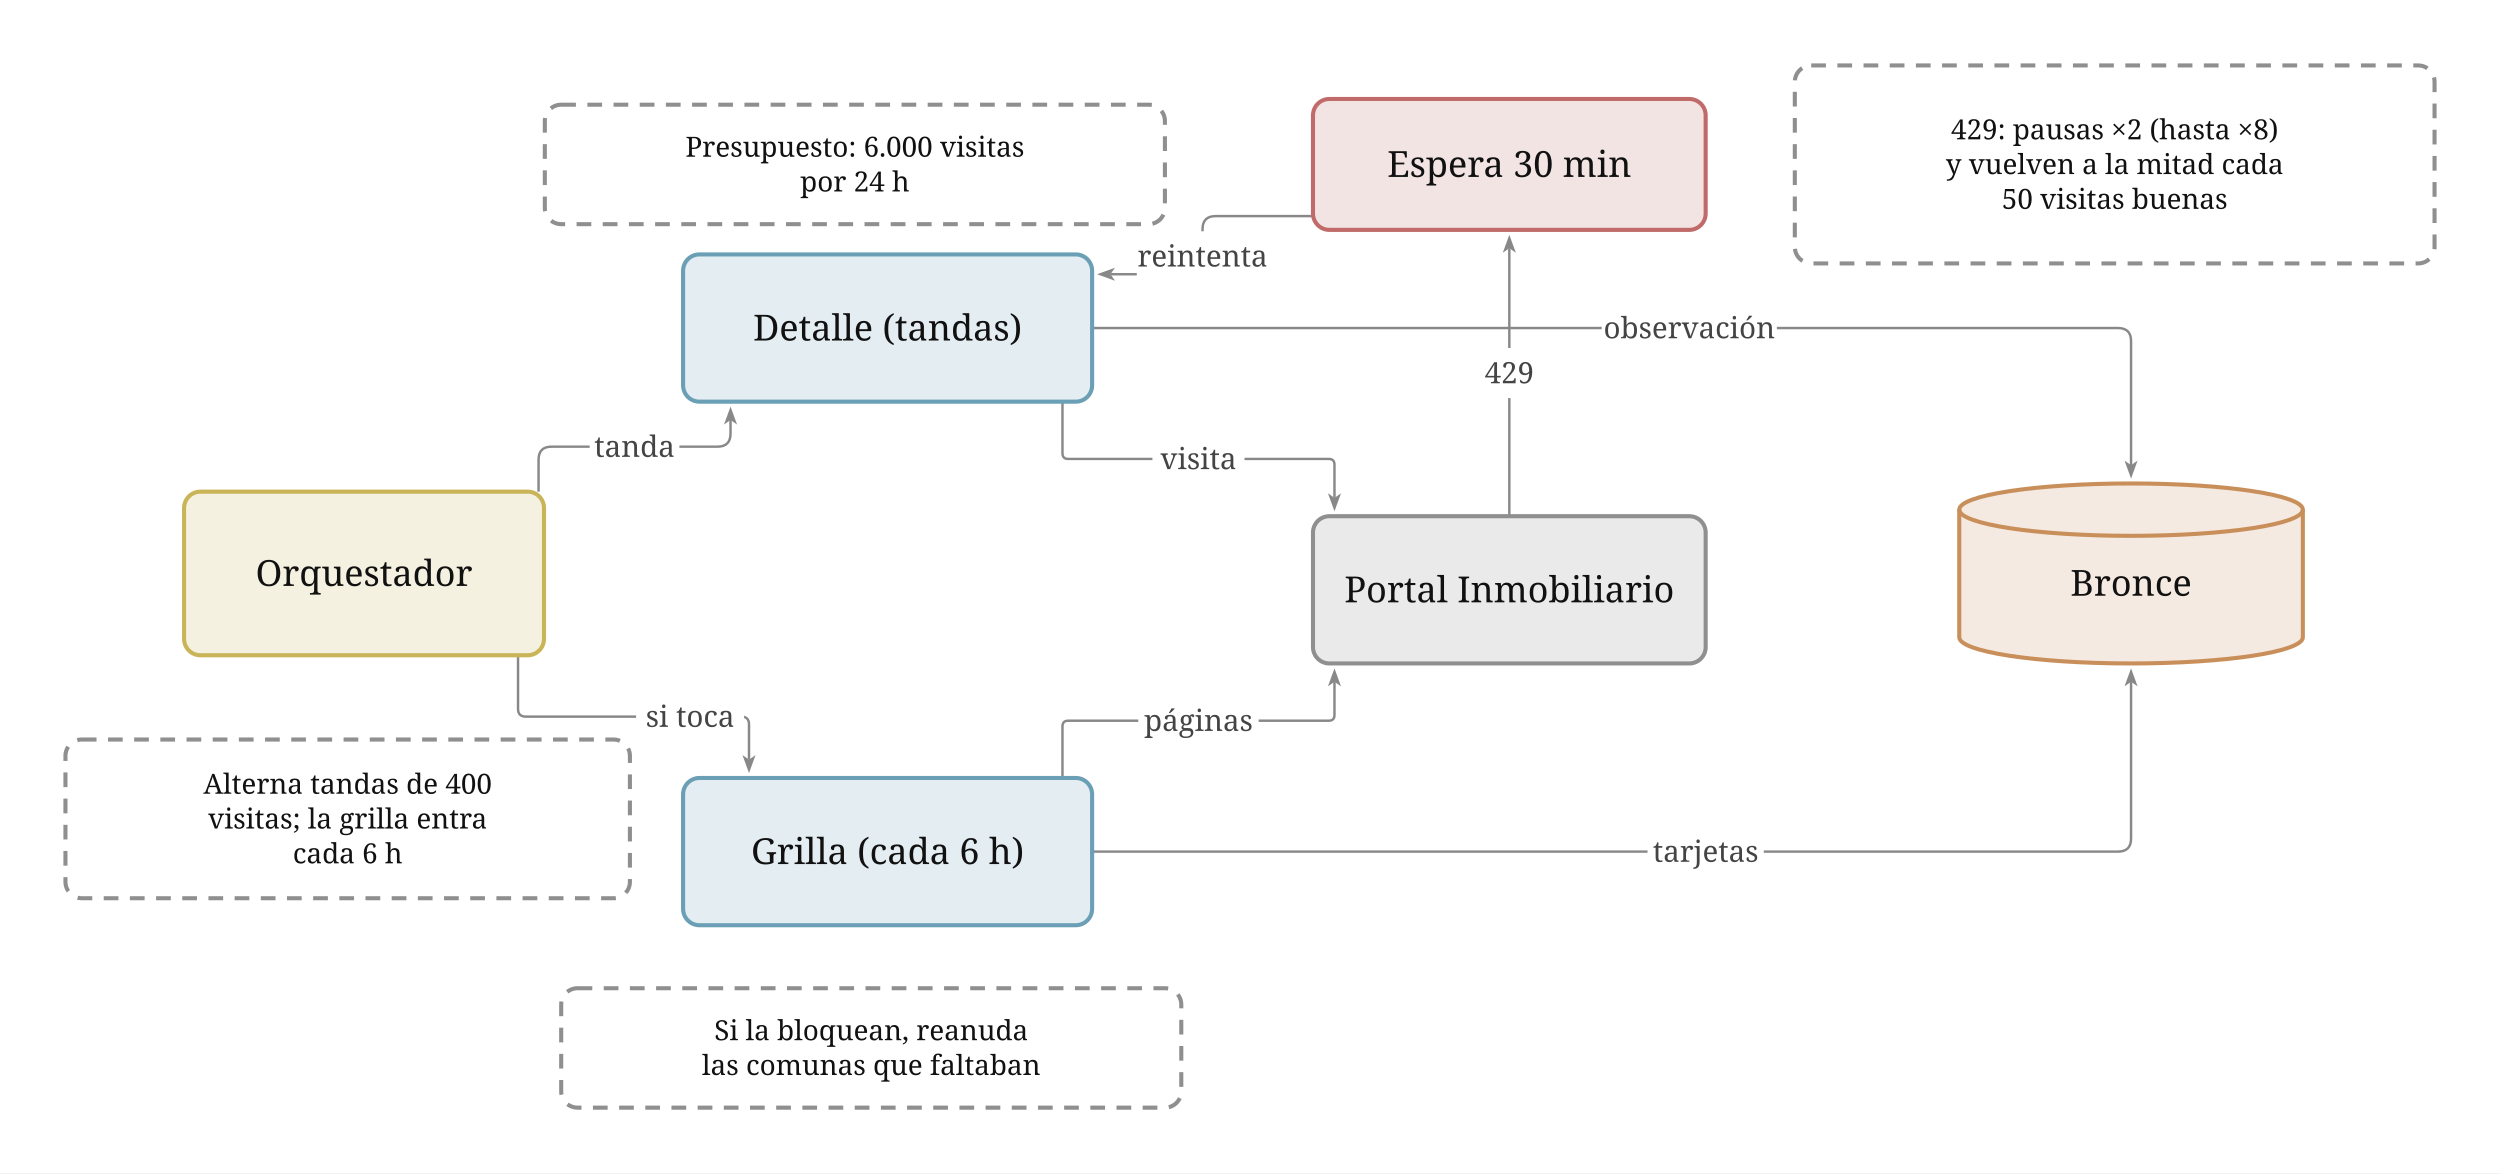
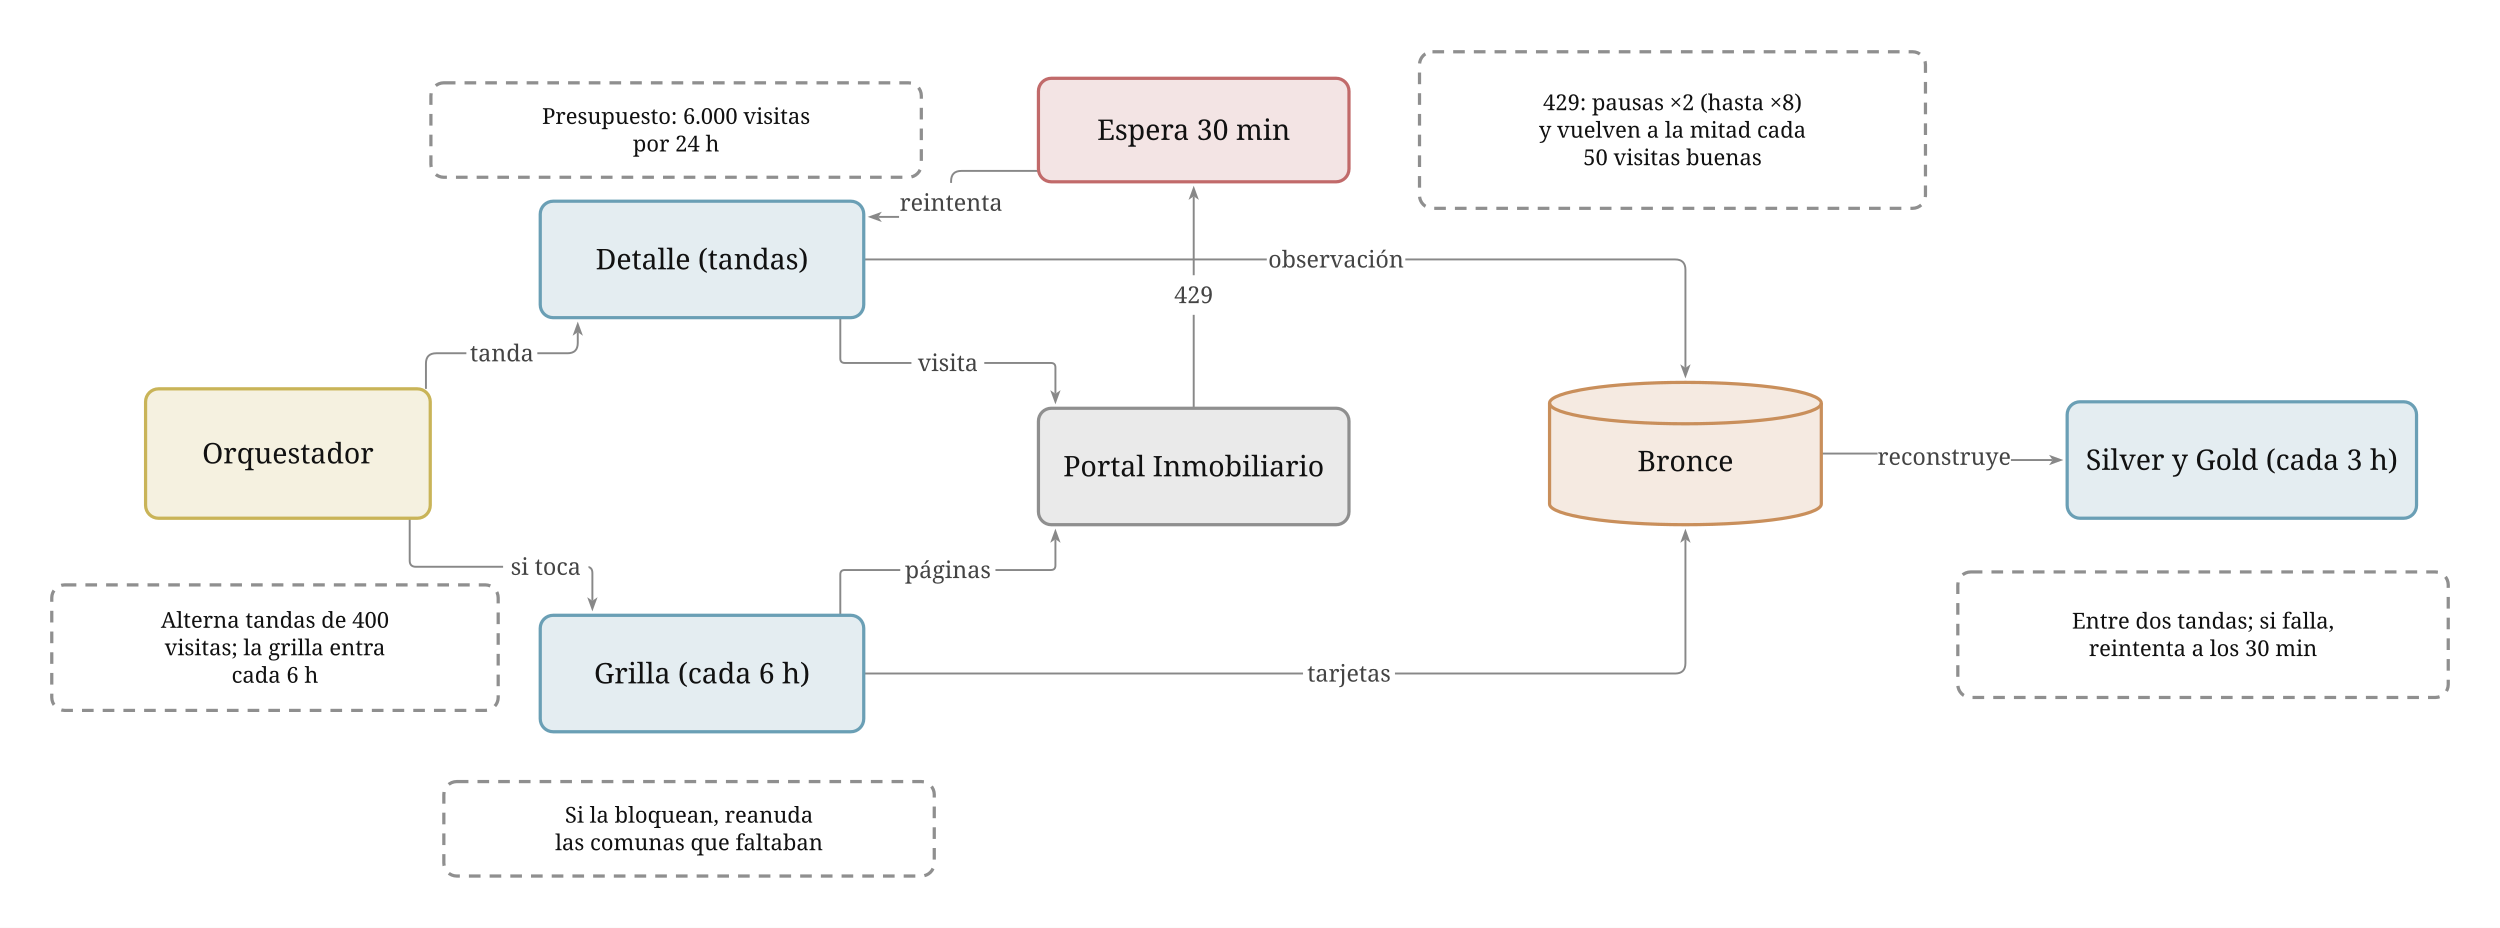
- <svg xmlns="http://www.w3.org/2000/svg" width="1528" height="717" viewBox="-202.50 -80.50 1528.00 717.00">
-   <rect x="-202.5" y="-80.5" width="1528" height="717" fill="#ffffff" />
+ <svg xmlns="http://www.w3.org/2000/svg" width="1932" height="717" viewBox="-202.50 -80.50 1932.00 717.00">
+   <rect x="-202.5" y="-80.5" width="1932" height="717" fill="#ffffff" />
  <path d="M 126.67 220.00 L 126.67 200.50 Q 126.67 192.50 134.67 192.50 L 236.00 192.50 Q 244.00 192.50 244.00 184.50 L 244.00 176.20" fill="none" stroke="#888888" stroke-width="1.5" stroke-linejoin="round" />
  <path d="M 244.00 168.00 L 248.00 179.00 L 244.00 176.20 L 240.00 179.00 Z" fill="#888888" />
  <rect x="157.91" y="177.20" width="54.84" height="30.60" fill="#ffffff" />
  <text x="185.33" y="192.50" font-family="Georgia, serif" font-size="18" fill="#444444" text-anchor="middle" dominant-baseline="middle">tanda</text>
  <path d="M 114.12 320.00 L 114.12 348.00 L 114.12 352.75 Q 114.12 357.50 118.87 357.50 L 250.54 357.50 Q 255.29 357.50 255.29 362.25 L 255.29 367.00 L 255.29 383.80" fill="none" stroke="#888888" stroke-width="1.5" stroke-linejoin="round" />
  <path d="M 255.29 392.00 L 251.29 381.00 L 255.29 383.80 L 259.29 381.00 Z" fill="#888888" />
  <rect x="186.29" y="342.20" width="66.00" height="30.60" fill="#ffffff" />
  <text x="219.29" y="357.50" font-family="Georgia, serif" font-size="18" fill="#444444" text-anchor="middle" dominant-baseline="middle">si toca</text>
  <path d="M 446.88 165.00 L 446.88 193.00 L 446.88 196.50 Q 446.88 200.00 450.38 200.00 L 609.63 200.00 Q 613.13 200.00 613.13 203.50 L 613.13 207.00 L 613.13 223.80" fill="none" stroke="#888888" stroke-width="1.5" stroke-linejoin="round" />
  <path d="M 613.13 232.00 L 609.13 221.00 L 613.13 223.80 L 617.13 221.00 Z" fill="#888888" />
  <rect x="501.86" y="184.70" width="56.28" height="30.60" fill="#ffffff" />
  <text x="530.00" y="200.00" font-family="Georgia, serif" font-size="18" fill="#444444" text-anchor="middle" dominant-baseline="middle">visita</text>
  <path d="M 446.88 395.00 L 446.88 367.00 L 446.88 363.50 Q 446.88 360.00 450.38 360.00 L 609.63 360.00 Q 613.13 360.00 613.13 356.50 L 613.13 353.00 L 613.13 336.20" fill="none" stroke="#888888" stroke-width="1.5" stroke-linejoin="round" />
  <path d="M 613.13 328.00 L 617.13 339.00 L 613.13 336.20 L 609.13 339.00 Z" fill="#888888" />
  <rect x="493.22" y="344.70" width="73.56" height="30.60" fill="#ffffff" />
  <text x="530.00" y="360.00" font-family="Georgia, serif" font-size="18" fill="#444444" text-anchor="middle" dominant-baseline="middle">páginas</text>
  <path d="M 465.00 120.00 L 493.00 120.00 L 1092.00 120.00 Q 1100.00 120.00 1100.00 128.00 L 1100.00 187.00 L 1100.00 203.80" fill="none" stroke="#888888" stroke-width="1.5" stroke-linejoin="round" />
  <path d="M 1100.00 212.00 L 1096.00 201.00 L 1100.00 203.80 L 1104.00 201.00 Z" fill="#888888" />
  <rect x="776.48" y="104.70" width="107.04" height="30.60" fill="#ffffff" />
  <text x="830.00" y="120.00" font-family="Georgia, serif" font-size="18" fill="#444444" text-anchor="middle" dominant-baseline="middle">observación</text>
  <path d="M 465.00 440.00 L 493.00 440.00 L 1092.00 440.00 Q 1100.00 440.00 1100.00 432.00 L 1100.00 353.00 L 1100.00 336.20" fill="none" stroke="#888888" stroke-width="1.5" stroke-linejoin="round" />
  <path d="M 1100.00 328.00 L 1104.00 339.00 L 1100.00 336.20 L 1096.00 339.00 Z" fill="#888888" />
  <rect x="804.48" y="424.70" width="71.04" height="30.60" fill="#ffffff" />
  <text x="840.00" y="440.00" font-family="Georgia, serif" font-size="18" fill="#444444" text-anchor="middle" dominant-baseline="middle">tarjetas</text>
+   <path d="M 1205.00 270.00 L 1233.00 270.00 L 1297.50 270.00 Q 1300.00 270.00 1300.00 272.50 L 1300.00 272.50 Q 1300.00 275.00 1302.50 275.00 L 1367.00 275.00 L 1383.80 275.00" fill="none" stroke="#888888" stroke-width="1.5" stroke-linejoin="round" />
+   <path d="M 1392.00 275.00 L 1381.00 279.00 L 1383.80 275.00 L 1381.00 271.00 Z" fill="#888888" />
+   <rect x="1248.46" y="257.20" width="103.08" height="30.60" fill="#ffffff" />
+   <text x="1300.00" y="272.50" font-family="Georgia, serif" font-size="18" fill="#444444" text-anchor="middle" dominant-baseline="middle">reconstruye</text>
  <path d="M 720.00 235.00 L 720.00 207.00 L 720.00 147.50 L 720.00 88.00 L 720.00 71.20" fill="none" stroke="#888888" stroke-width="1.5" stroke-linejoin="round" />
  <path d="M 720.00 63.00 L 724.00 74.00 L 720.00 71.20 L 716.00 74.00 Z" fill="#888888" />
  <rect x="699.96" y="132.20" width="40.08" height="30.60" fill="#ffffff" />
  <text x="720.00" y="147.50" font-family="Georgia, serif" font-size="18" fill="#444444" text-anchor="middle" dominant-baseline="middle">429</text>
  <path d="M 600.00 51.58 L 572.00 51.58 L 540.50 51.58 Q 532.50 51.58 532.50 59.58 L 532.50 79.11 Q 532.50 87.11 524.50 87.11 L 493.00 87.11 L 476.20 87.11" fill="none" stroke="#888888" stroke-width="1.5" stroke-linejoin="round" />
  <path d="M 468.00 87.11 L 479.00 83.11 L 476.20 87.11 L 479.00 91.11 Z" fill="#888888" />
  <rect x="492.30" y="60.86" width="80.40" height="30.60" fill="#ffffff" />
  <text x="532.50" y="76.16" font-family="Georgia, serif" font-size="18" fill="#444444" text-anchor="middle" dominant-baseline="middle">reintenta</text>
  <g id="node-1">
    <rect x="-90.00" y="220.00" width="220" height="100" rx="10" ry="10" fill="rgba(201,180,88,0.18)" stroke="#c9b458" stroke-width="2.5" />
    <text x="20.00" y="270.00" font-family="Georgia, serif" font-size="22.0" fill="#111111" text-anchor="middle" dominant-baseline="middle">Orquestador</text>
  </g>
  <g id="node-2">
    <rect x="215.00" y="75.00" width="250" height="90" rx="10" ry="10" fill="rgba(106,159,181,0.18)" stroke="#6a9fb5" stroke-width="2.5" />
    <text x="340.00" y="120.00" font-family="Georgia, serif" font-size="22.0" fill="#111111" text-anchor="middle" dominant-baseline="middle">Detalle (tandas)</text>
  </g>
  <g id="node-3">
    <rect x="215.00" y="395.00" width="250" height="90" rx="10" ry="10" fill="rgba(106,159,181,0.18)" stroke="#6a9fb5" stroke-width="2.5" />
    <text x="340.00" y="440.00" font-family="Georgia, serif" font-size="22.0" fill="#111111" text-anchor="middle" dominant-baseline="middle">Grilla (cada 6 h)</text>
  </g>
  <g id="node-4">
    <rect x="600.00" y="235.00" width="240" height="90" rx="10" ry="10" fill="rgba(143,143,143,0.18)" stroke="#8f8f8f" stroke-width="2.5" />
    <text x="720.00" y="280.00" font-family="Georgia, serif" font-size="22.0" fill="#111111" text-anchor="middle" dominant-baseline="middle">Portal Inmobiliario</text>
  </g>
  <g id="node-5">
    <rect x="600.00" y="-20.00" width="240" height="80" rx="10" ry="10" fill="rgba(193,106,106,0.18)" stroke="#c16a6a" stroke-width="2.5" />
    <text x="720.00" y="20.00" font-family="Georgia, serif" font-size="22.0" fill="#111111" text-anchor="middle" dominant-baseline="middle">Espera 30 min</text>
  </g>
  <g id="node-6">
    <path d="M 995.00 231.00 L 995.00 309.00 A 105.00 16.00 0 0 0 1205.00 309.00 L 1205.00 231.00 A 105.00 16.00 0 0 0 995.00 231.00 Z" fill="rgba(201,143,91,0.18)" stroke="#c98f5b" stroke-width="2.5" />
    <path d="M 1205.00 231.00 A 105.00 16.00 0 0 1 995.00 231.00" fill="none" stroke="#c98f5b" stroke-width="2.5" />
    <text x="1100.00" y="276.00" font-family="Georgia, serif" font-size="22.0" fill="#111111" text-anchor="middle" dominant-baseline="middle">Bronce</text>
  </g>
  <g id="node-7">
    <rect x="-162.50" y="371.50" width="345" height="97" rx="10" ry="10" fill="none" stroke="#8f8f8f" stroke-width="2.5" stroke-dasharray="9 7" />
    <text x="10.00" y="398.75" font-family="Georgia, serif" font-size="17.0" fill="#111111" text-anchor="middle" dominant-baseline="middle">Alterna tandas de 400</text>
    <text x="10.00" y="420.00" font-family="Georgia, serif" font-size="17.0" fill="#111111" text-anchor="middle" dominant-baseline="middle">visitas; la grilla entra</text>
    <text x="10.00" y="441.25" font-family="Georgia, serif" font-size="17.0" fill="#111111" text-anchor="middle" dominant-baseline="middle">cada 6 h</text>
  </g>
  <g id="node-8">
+     <rect x="1395.00" y="230.00" width="270" height="90" rx="10" ry="10" fill="rgba(106,159,181,0.18)" stroke="#6a9fb5" stroke-width="2.5" />
+     <text x="1530.00" y="275.00" font-family="Georgia, serif" font-size="22.0" fill="#111111" text-anchor="middle" dominant-baseline="middle">Silver y Gold (cada 3 h)</text>
+   </g>
+   <g id="node-9">
+     <rect x="1310.50" y="361.50" width="379" height="97" rx="10" ry="10" fill="none" stroke="#8f8f8f" stroke-width="2.5" stroke-dasharray="9 7" />
+     <text x="1500.00" y="399.38" font-family="Georgia, serif" font-size="17.0" fill="#111111" text-anchor="middle" dominant-baseline="middle">Entre dos tandas; si falla,</text>
+     <text x="1500.00" y="420.63" font-family="Georgia, serif" font-size="17.0" fill="#111111" text-anchor="middle" dominant-baseline="middle">reintenta a los 30 min</text>
+   </g>
+   <g id="node-10">
    <rect x="130.50" y="-16.50" width="379" height="73" rx="10" ry="10" fill="none" stroke="#8f8f8f" stroke-width="2.5" stroke-dasharray="9 7" />
    <text x="320.00" y="9.38" font-family="Georgia, serif" font-size="17.0" fill="#111111" text-anchor="middle" dominant-baseline="middle">Presupuesto: 6.000 visitas</text>
    <text x="320.00" y="30.63" font-family="Georgia, serif" font-size="17.0" fill="#111111" text-anchor="middle" dominant-baseline="middle">por 24 h</text>
  </g>
-   <g id="node-9">
+   <g id="node-11">
    <rect x="894.50" y="-40.50" width="391" height="121" rx="10" ry="10" fill="none" stroke="#8f8f8f" stroke-width="2.5" stroke-dasharray="9 7" />
    <text x="1090.00" y="-1.25" font-family="Georgia, serif" font-size="17.0" fill="#111111" text-anchor="middle" dominant-baseline="middle">429: pausas ×2 (hasta ×8)</text>
    <text x="1090.00" y="20.00" font-family="Georgia, serif" font-size="17.0" fill="#111111" text-anchor="middle" dominant-baseline="middle">y vuelven a la mitad cada</text>
    <text x="1090.00" y="41.25" font-family="Georgia, serif" font-size="17.0" fill="#111111" text-anchor="middle" dominant-baseline="middle">50 visitas buenas</text>
  </g>
-   <g id="node-10">
+   <g id="node-12">
    <rect x="140.50" y="523.50" width="379" height="73" rx="10" ry="10" fill="none" stroke="#8f8f8f" stroke-width="2.5" stroke-dasharray="9 7" />
    <text x="330.00" y="549.38" font-family="Georgia, serif" font-size="17.0" fill="#111111" text-anchor="middle" dominant-baseline="middle">Si la bloquean, reanuda</text>
    <text x="330.00" y="570.63" font-family="Georgia, serif" font-size="17.0" fill="#111111" text-anchor="middle" dominant-baseline="middle">las comunas que faltaban</text>
  </g>
</svg>
